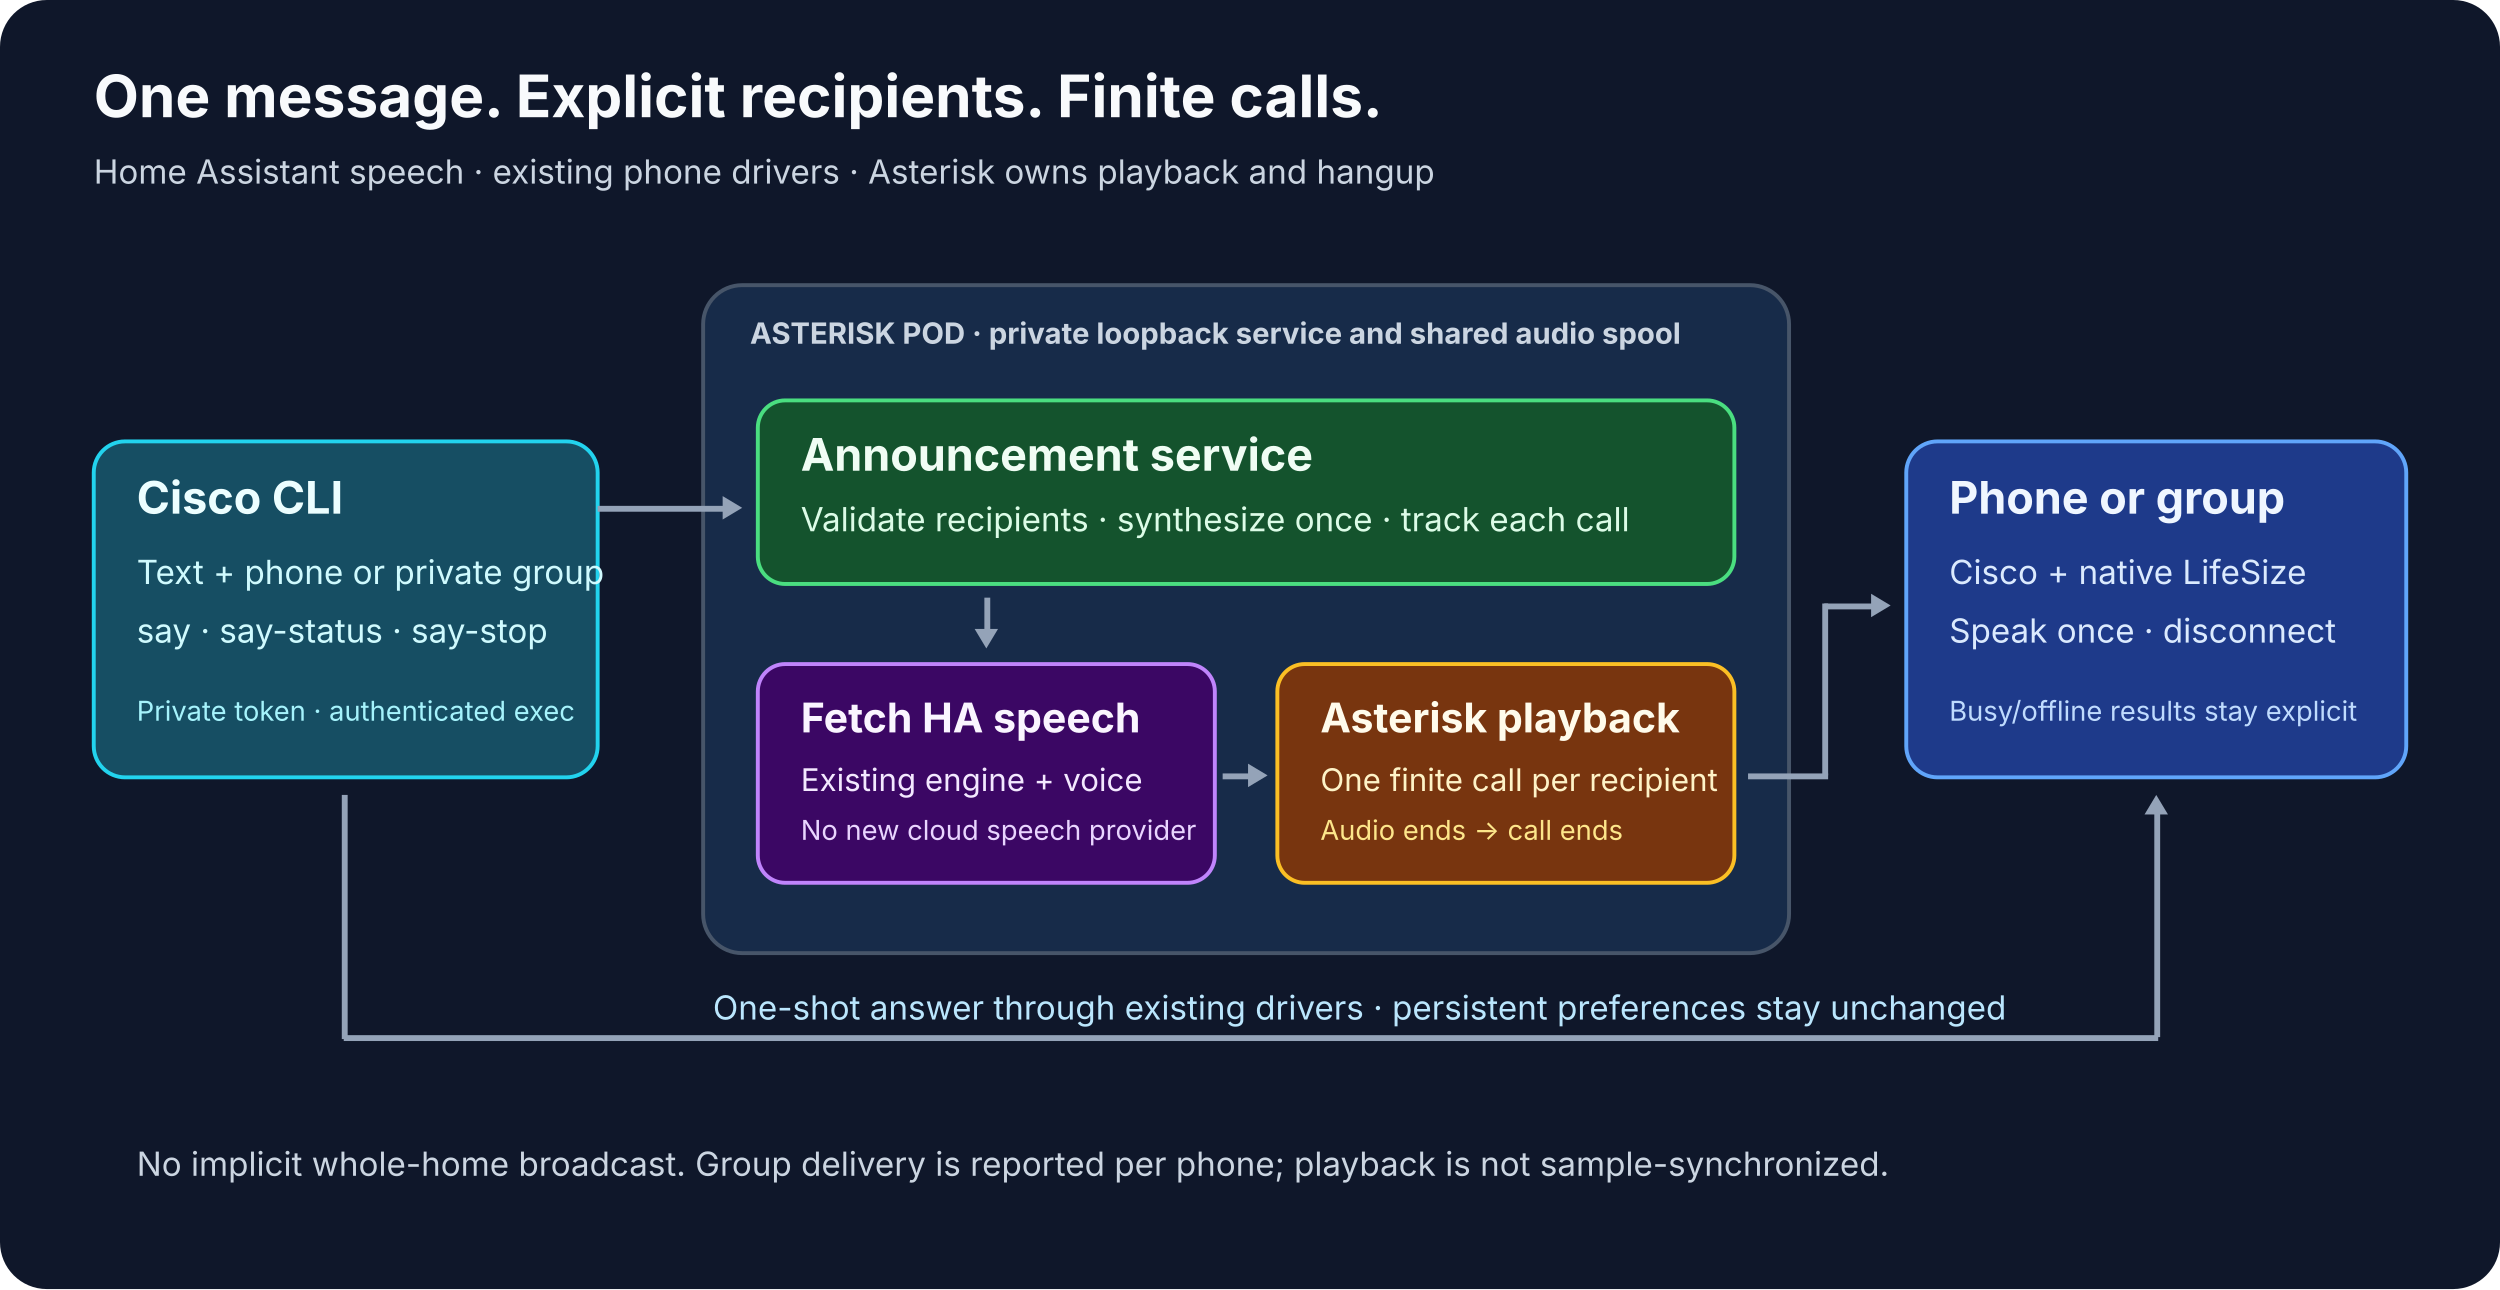
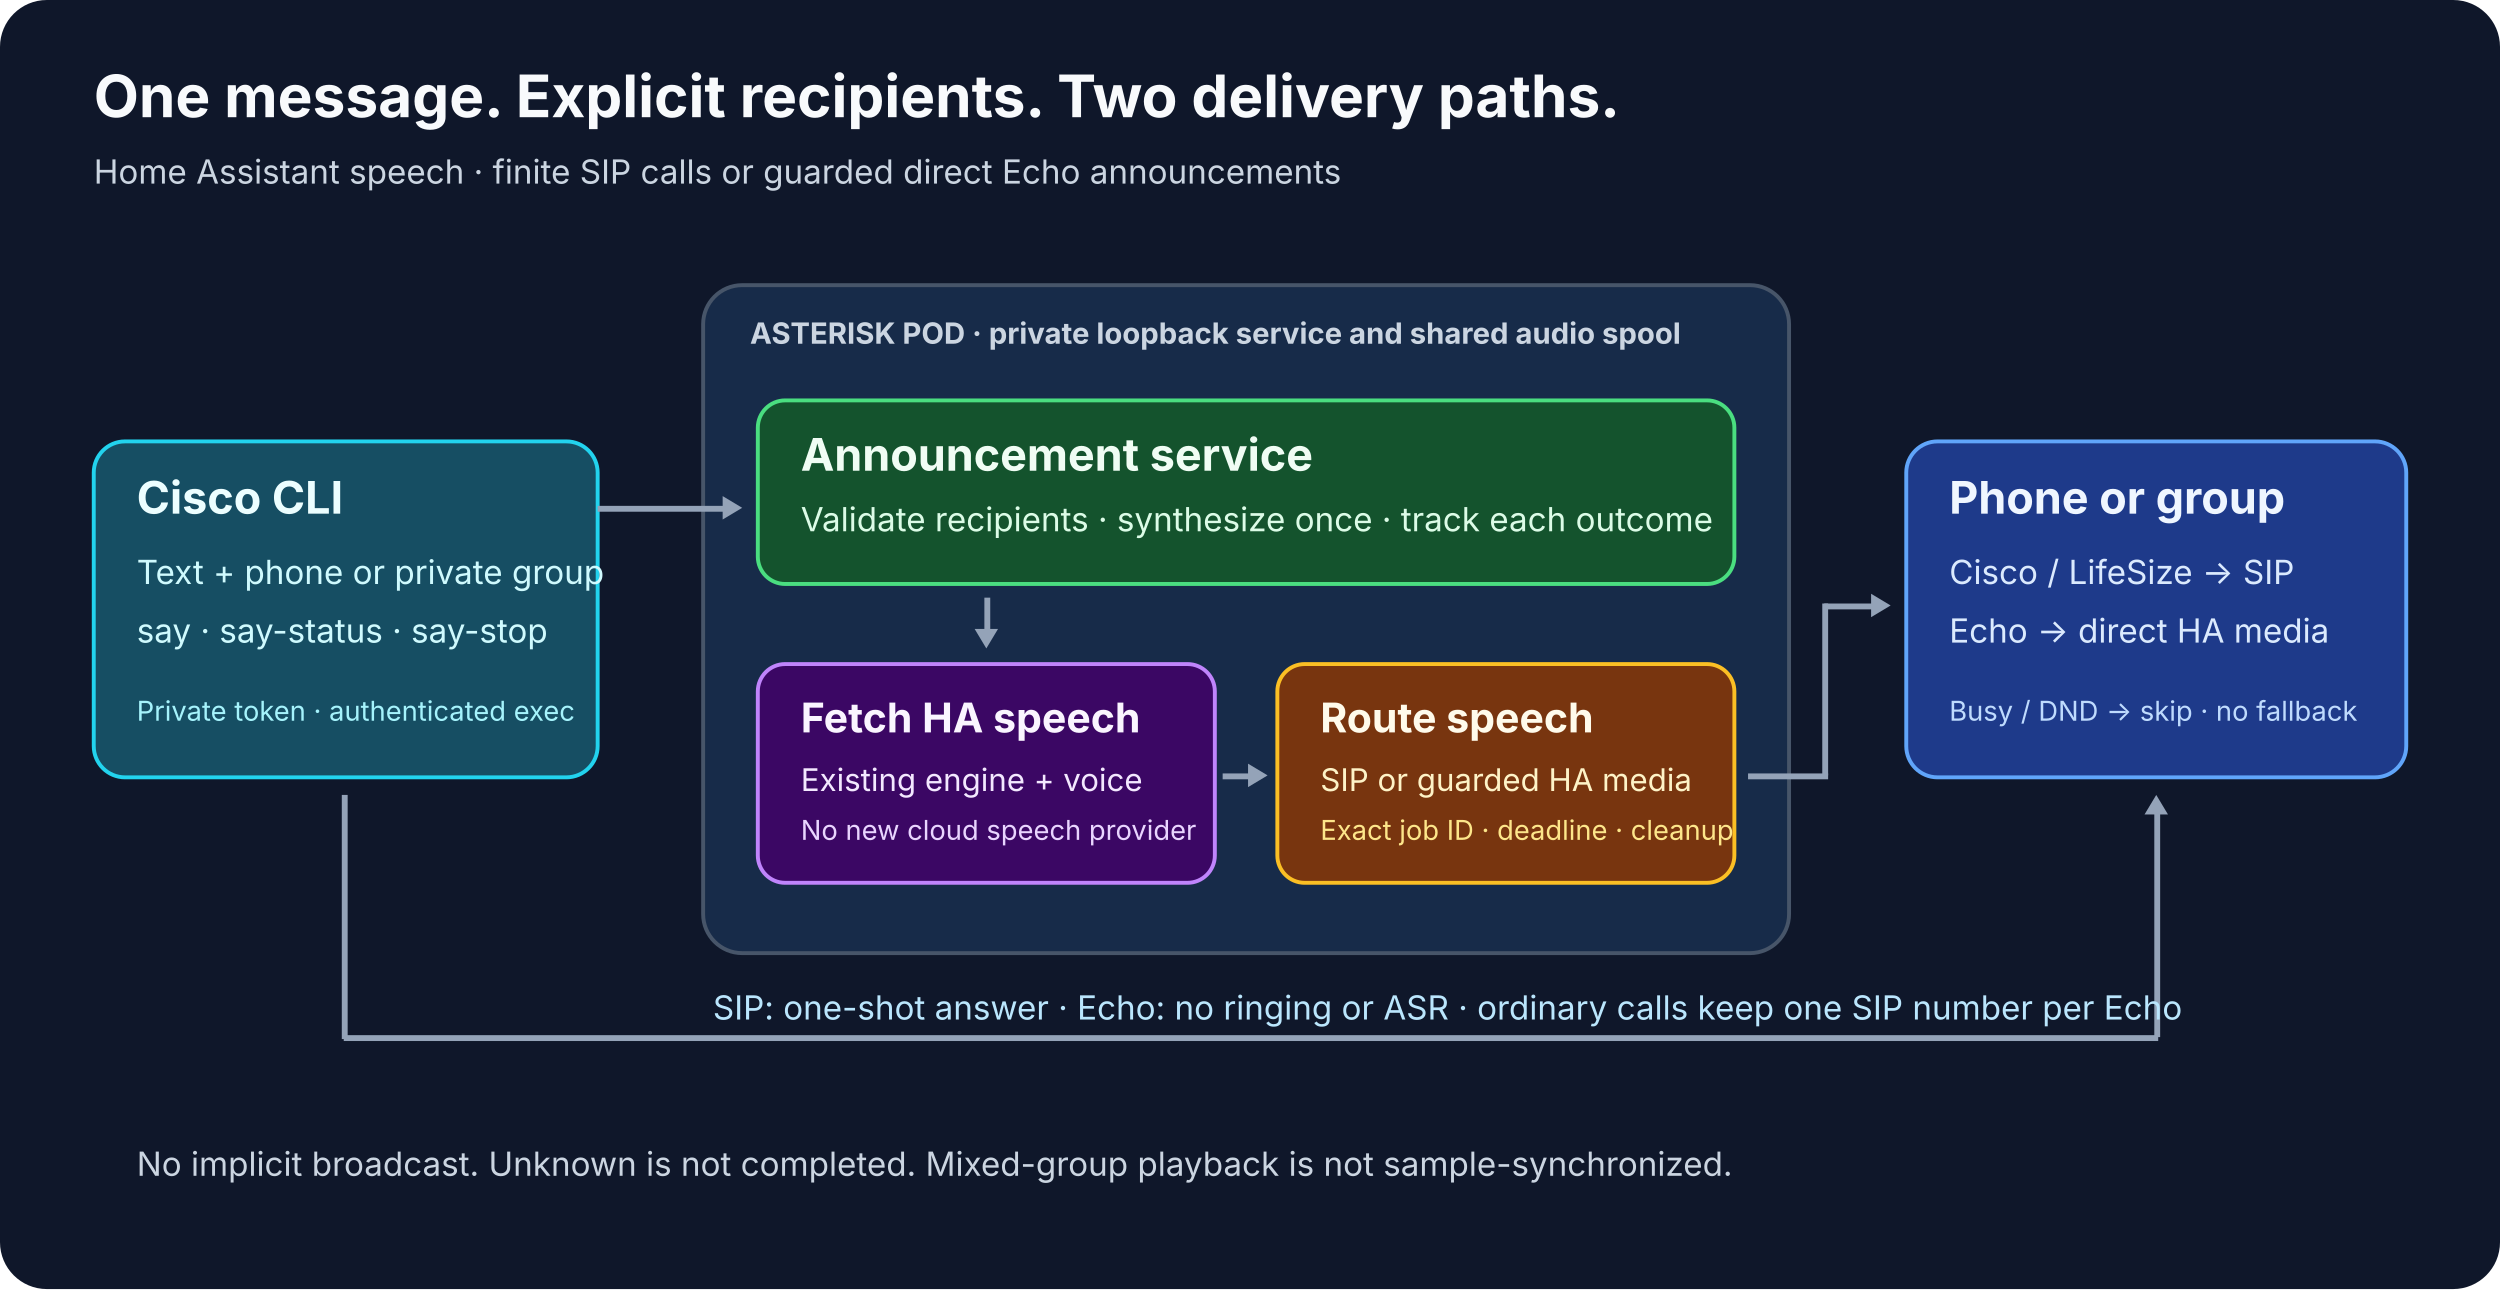
<svg xmlns="http://www.w3.org/2000/svg" width="1280" height="660" viewBox="0 0 1280 660" role="img" aria-labelledby="title description">
  <rect width="1280" height="660" rx="24" fill="#0f172a" />
  <g font-family="system-ui, -apple-system, Segoe UI, sans-serif">
-     <text x="48" y="60" fill="#f8fafc" font-size="30" font-weight="700">One message. Explicit recipients. Finite calls.</text>
-     <text x="48" y="94" fill="#cbd5e1" font-size="17">Home Assistant speech · existing phone drivers · Asterisk owns playback and hangup</text>
+     <text x="48" y="60" fill="#f8fafc" font-size="30" font-weight="700">One message. Explicit recipients. Two delivery paths.</text>
+     <text x="48" y="94" fill="#cbd5e1" font-size="17">Home Assistant speech · finite SIP calls or guarded direct Echo announcements</text>
    <rect x="360" y="146" width="556" height="342" rx="20" fill="#172b49" stroke="#475569" stroke-width="2" />
    <text x="384" y="176" fill="#cbd5e1" font-size="15" font-weight="700">ASTERISK POD · private loopback service and shared audio spool</text>
    <rect x="48" y="226" width="258" height="172" rx="16" fill="#164e63" stroke="#22d3ee" stroke-width="2" />
    <text x="70" y="263" fill="#ecfeff" font-size="23" font-weight="700">Cisco CLI</text>
    <text x="70" y="299" fill="#cffafe" font-size="17">Text + phone or private group</text>
    <text x="70" y="329" fill="#cffafe" font-size="17">say · say-status · say-stop</text>
    <text x="70" y="369" fill="#a5f3fc" font-size="14">Private token · authenticated exec</text>
    <rect x="388" y="205" width="500" height="94" rx="14" fill="#14532d" stroke="#4ade80" stroke-width="2" />
    <text x="410" y="241" fill="#f0fdf4" font-size="23" font-weight="700">Announcement service</text>
-     <text x="410" y="272" fill="#dcfce7" font-size="17">Validate recipients · synthesize once · track each call</text>
+     <text x="410" y="272" fill="#dcfce7" font-size="17">Validate recipients · synthesize once · track each outcome</text>
    <rect x="388" y="340" width="234" height="112" rx="14" fill="#3b0764" stroke="#c084fc" stroke-width="2" />
    <text x="410" y="375" fill="#faf5ff" font-size="21" font-weight="700">Fetch HA speech</text>
    <text x="410" y="405" fill="#f3e8ff" font-size="16">Existing engine + voice</text>
    <text x="410" y="430" fill="#e9d5ff" font-size="14">No new cloud speech provider</text>
    <rect x="654" y="340" width="234" height="112" rx="14" fill="#78350f" stroke="#fbbf24" stroke-width="2" />
-     <text x="676" y="375" fill="#fffbeb" font-size="21" font-weight="700">Asterisk playback</text>
-     <text x="676" y="405" fill="#fef3c7" font-size="16">One finite call per recipient</text>
-     <text x="676" y="430" fill="#fde68a" font-size="14">Audio ends → call ends</text>
+     <text x="676" y="375" fill="#fffbeb" font-size="21" font-weight="700">Route speech</text>
+     <text x="676" y="405" fill="#fef3c7" font-size="16">SIP or guarded HA media</text>
+     <text x="676" y="430" fill="#fde68a" font-size="14">Exact job ID · deadline · cleanup</text>
    <rect x="976" y="226" width="256" height="172" rx="16" fill="#1e3a8a" stroke="#60a5fa" stroke-width="2" />
    <text x="998" y="263" fill="#eff6ff" font-size="23" font-weight="700">Phone or group</text>
-     <text x="998" y="299" fill="#dbeafe" font-size="17">Cisco + native LifeSize</text>
-     <text x="998" y="329" fill="#dbeafe" font-size="17">Speak once · disconnect</text>
-     <text x="998" y="369" fill="#bfdbfe" font-size="14">Busy/offline results stay explicit</text>
+     <text x="998" y="299" fill="#dbeafe" font-size="17">Cisco / LifeSize → SIP</text>
+     <text x="998" y="329" fill="#dbeafe" font-size="17">Echo → direct HA media</text>
+     <text x="998" y="369" fill="#bfdbfe" font-size="14">Busy / DND → skip · no fallback</text>
    <g fill="#94a3b8">
      <rect x="306" y="259" width="67" height="3" />
      <rect x="504" y="306" width="3" height="19" />
      <rect x="626" y="396" width="16" height="3" />
      <rect x="895" y="396" width="41" height="3" />
      <rect x="933" y="309" width="3" height="88" />
      <rect x="934" y="309" width="27" height="3" />
      <rect x="175" y="407" width="3" height="125" />
      <rect x="176" y="530" width="929" height="3" />
      <rect x="1103" y="414" width="3" height="117" />
    </g>
    <g fill="#94a3b8">
      <polygon points="380,260 370,254 370,266" />
      <polygon points="505,332 499,322 511,322" />
      <polygon points="649,397 639,391 639,403" />
      <polygon points="968,310 958,304 958,316" />
      <polygon points="1104,407 1098,417 1110,417" />
    </g>
-     <text x="365" y="522" fill="#bae6fd" font-size="17">One-shot answer through existing drivers · persistent preferences stay unchanged</text>
+     <text x="365" y="522" fill="#bae6fd" font-size="17">SIP: one-shot answer · Echo: no ringing or ASR · ordinary calls keep one SIP number per Echo</text>
    <rect x="48" y="570" width="1184" height="50" rx="12" fill="#0f172a" />
-     <text x="70" y="602" fill="#cbd5e1" font-size="17">No implicit whole-home broadcast. Group delivery is reported per phone; playback is not sample-synchronized.</text>
+     <text x="70" y="602" fill="#cbd5e1" font-size="17">No implicit broadcast. Unknown is not completed. Mixed-group playback is not sample-synchronized.</text>
  </g>
</svg>
